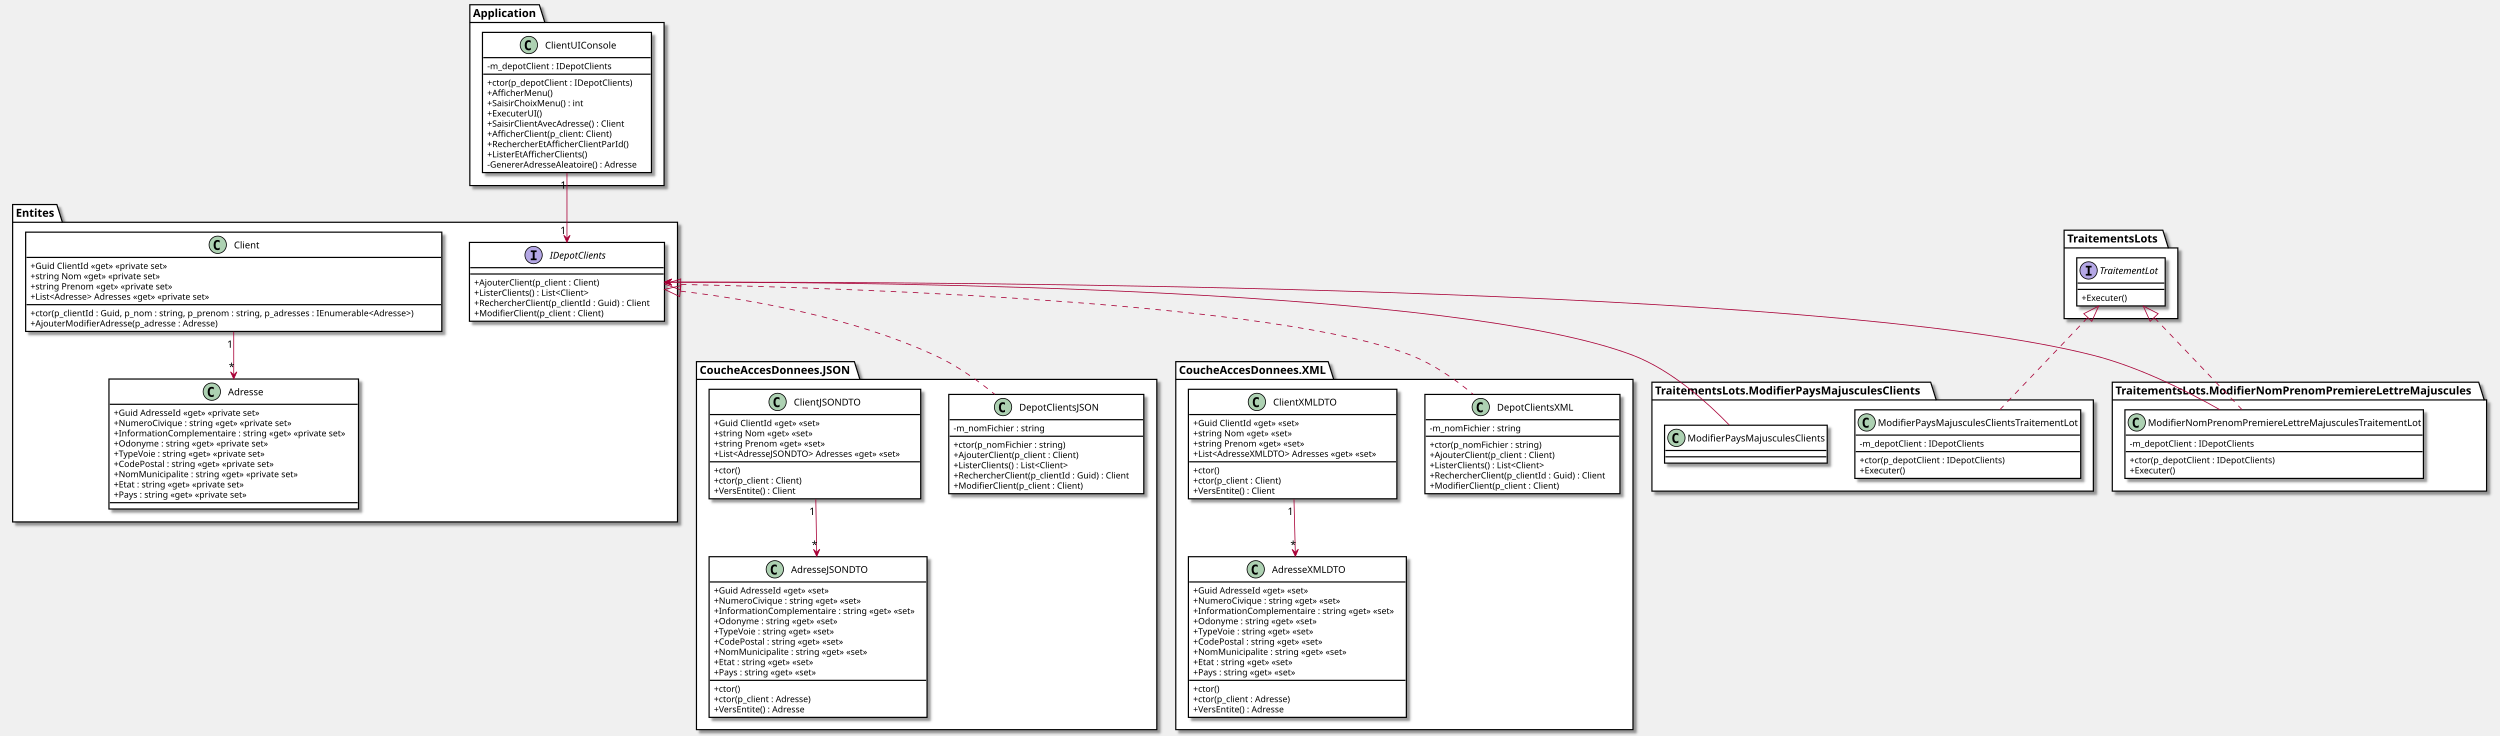
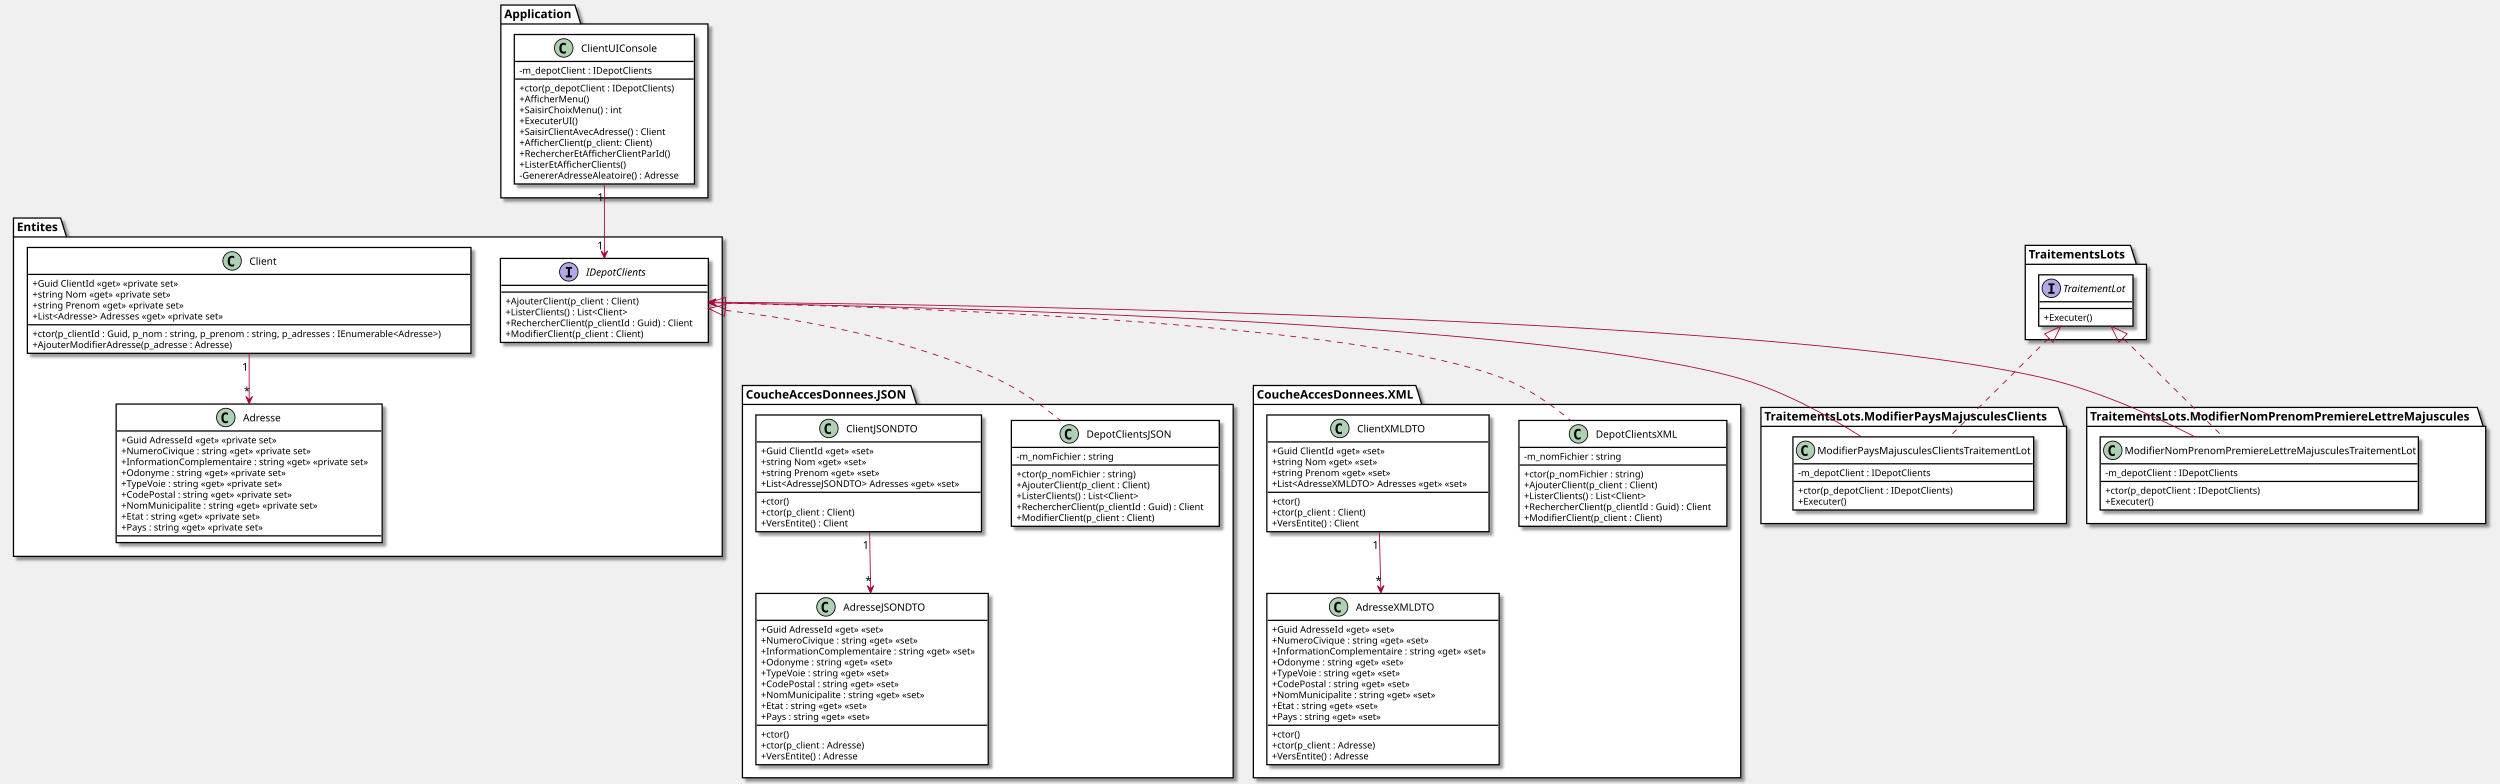
- <svg xmlns="http://www.w3.org/2000/svg" contentScriptType="application/ecmascript" contentStyleType="text/css" height="931px" preserveAspectRatio="none" style="width:3166px;height:931px;background:#FFFFFF;" version="1.1" viewBox="0 0 3166 931" width="3166px" zoomAndPan="magnify">
+ <svg xmlns="http://www.w3.org/2000/svg" contentScriptType="application/ecmascript" contentStyleType="text/css" height="931px" preserveAspectRatio="none" style="width:2970px;height:931px;background:#FFFFFF;" version="1.1" viewBox="0 0 2970 931" width="2970px" zoomAndPan="magnify">
  <defs>
-     <filter height="300%" id="fjq5dseuobwh3" width="300%" x="-1" y="-1">
+     <filter height="300%" id="fxolh73bfsger" width="300%" x="-1" y="-1">
      <feGaussianBlur result="blurOut" stdDeviation="2.0" />
      <feColorMatrix in="blurOut" result="blurOut2" type="matrix" values="0 0 0 0 0 0 0 0 0 0 0 0 0 0 0 0 0 0 .4 0" />
      <feOffset dx="4.0" dy="4.0" in="blurOut2" result="blurOut3" />
      <feBlend in="SourceGraphic" in2="blurOut3" mode="normal" />
    </filter>
  </defs>
  <g>
-     <polygon fill="#FFFFFF" filter="url(#fjq5dseuobwh3)" points="16,259,72,259,79,281.488,858,281.488,858,661,16,661,16,259" style="stroke:#000000;stroke-width:1.5;" />
+     <polygon fill="#FFFFFF" filter="url(#fxolh73bfsger)" points="16,259,72,259,79,281.488,858,281.488,858,661,16,661,16,259" style="stroke:#000000;stroke-width:1.5;" />
    <line style="stroke:#000000;stroke-width:1.5;" x1="16" x2="79" y1="281.488" y2="281.488" />
    <text fill="#000000" font-family="sans-serif" font-size="14" font-weight="bold" lengthAdjust="spacing" textLength="50" x="20" y="274.535">Entites</text>
-     <polygon fill="#FFFFFF" filter="url(#fjq5dseuobwh3)" points="882,458,1082,458,1089,480.488,1465,480.488,1465,924,882,924,882,458" style="stroke:#000000;stroke-width:1.5;" />
+     <polygon fill="#FFFFFF" filter="url(#fxolh73bfsger)" points="882,458,1082,458,1089,480.488,1465,480.488,1465,924,882,924,882,458" style="stroke:#000000;stroke-width:1.5;" />
    <line style="stroke:#000000;stroke-width:1.5;" x1="882" x2="1089" y1="480.488" y2="480.488" />
    <text fill="#000000" font-family="sans-serif" font-size="14" font-weight="bold" lengthAdjust="spacing" textLength="194" x="886" y="473.535">CoucheAccesDonnees.JSON</text>
-     <polygon fill="#FFFFFF" filter="url(#fjq5dseuobwh3)" points="1489,458,1682,458,1689,480.488,2068,480.488,2068,924,1489,924,1489,458" style="stroke:#000000;stroke-width:1.5;" />
+     <polygon fill="#FFFFFF" filter="url(#fxolh73bfsger)" points="1489,458,1682,458,1689,480.488,2068,480.488,2068,924,1489,924,1489,458" style="stroke:#000000;stroke-width:1.5;" />
    <line style="stroke:#000000;stroke-width:1.5;" x1="1489" x2="1689" y1="480.488" y2="480.488" />
    <text fill="#000000" font-family="sans-serif" font-size="14" font-weight="bold" lengthAdjust="spacing" textLength="187" x="1493" y="473.535">CoucheAccesDonnees.XML</text>
-     <polygon fill="#FFFFFF" filter="url(#fjq5dseuobwh3)" points="595,6,683,6,690,28.488,841,28.488,841,235,595,235,595,6" style="stroke:#000000;stroke-width:1.5;" />
+     <polygon fill="#FFFFFF" filter="url(#fxolh73bfsger)" points="595,6,683,6,690,28.488,841,28.488,841,235,595,235,595,6" style="stroke:#000000;stroke-width:1.5;" />
    <line style="stroke:#000000;stroke-width:1.5;" x1="595" x2="690" y1="28.488" y2="28.488" />
    <text fill="#000000" font-family="sans-serif" font-size="14" font-weight="bold" lengthAdjust="spacing" textLength="82" x="599" y="21.535">Application</text>
-     <polygon fill="#FFFFFF" filter="url(#fjq5dseuobwh3)" points="2614,291.5,2739,291.5,2746,313.988,2758,313.988,2758,403.5,2614,403.5,2614,291.5" style="stroke:#000000;stroke-width:1.5;" />
-     <line style="stroke:#000000;stroke-width:1.5;" x1="2614" x2="2746" y1="313.988" y2="313.988" />
-     <text fill="#000000" font-family="sans-serif" font-size="14" font-weight="bold" lengthAdjust="spacing" textLength="119" x="2618" y="307.035">TraitementsLots</text>
-     <polygon fill="#FFFFFF" filter="url(#fjq5dseuobwh3)" points="2675,484,3139,484,3146,506.488,3149,506.488,3149,622,2675,622,2675,484" style="stroke:#000000;stroke-width:1.5;" />
-     <line style="stroke:#000000;stroke-width:1.5;" x1="2675" x2="3146" y1="506.488" y2="506.488" />
-     <text fill="#000000" font-family="sans-serif" font-size="14" font-weight="bold" lengthAdjust="spacing" textLength="458" x="2679" y="499.535">TraitementsLots.ModifierNomPrenomPremiereLettreMajuscules</text>
-     <polygon fill="#FFFFFF" filter="url(#fjq5dseuobwh3)" points="2092,484,2445,484,2452,506.488,2651,506.488,2651,622,2092,622,2092,484" style="stroke:#000000;stroke-width:1.5;" />
+     <polygon fill="#FFFFFF" filter="url(#fxolh73bfsger)" points="2406,291.5,2531,291.5,2538,313.988,2550,313.988,2550,403.5,2406,403.5,2406,291.5" style="stroke:#000000;stroke-width:1.5;" />
+     <line style="stroke:#000000;stroke-width:1.5;" x1="2406" x2="2538" y1="313.988" y2="313.988" />
+     <text fill="#000000" font-family="sans-serif" font-size="14" font-weight="bold" lengthAdjust="spacing" textLength="119" x="2410" y="307.035">TraitementsLots</text>
+     <polygon fill="#FFFFFF" filter="url(#fxolh73bfsger)" points="2479,484,2943,484,2950,506.488,2953,506.488,2953,622,2479,622,2479,484" style="stroke:#000000;stroke-width:1.5;" />
+     <line style="stroke:#000000;stroke-width:1.5;" x1="2479" x2="2950" y1="506.488" y2="506.488" />
+     <text fill="#000000" font-family="sans-serif" font-size="14" font-weight="bold" lengthAdjust="spacing" textLength="458" x="2483" y="499.535">TraitementsLots.ModifierNomPrenomPremiereLettreMajuscules</text>
+     <polygon fill="#FFFFFF" filter="url(#fxolh73bfsger)" points="2092,484,2445,484,2452,506.488,2455,506.488,2455,622,2092,622,2092,484" style="stroke:#000000;stroke-width:1.5;" />
    <line style="stroke:#000000;stroke-width:1.5;" x1="2092" x2="2452" y1="506.488" y2="506.488" />
    <text fill="#000000" font-family="sans-serif" font-size="14" font-weight="bold" lengthAdjust="spacing" textLength="347" x="2096" y="499.535">TraitementsLots.ModifierPaysMajusculesClients</text>
-     <rect codeLine="12" fill="#FFFFFF" filter="url(#fjq5dseuobwh3)" height="125.731" id="Client" style="stroke:#000000;stroke-width:1.5;" width="527" x="32.5" y="294" />
+     <rect codeLine="12" fill="#FFFFFF" filter="url(#fxolh73bfsger)" height="125.731" id="Client" style="stroke:#000000;stroke-width:1.5;" width="527" x="32.5" y="294" />
    <ellipse cx="275.75" cy="310" fill="#ADD1B2" rx="11" ry="11" style="stroke:#000000;stroke-width:1.0;" />
    <path d="M278.223,316.143 Q277.642,316.442 277.003,316.591 Q276.364,316.741 275.658,316.741 Q273.151,316.741 271.832,315.089 Q270.512,313.437 270.512,310.316 Q270.512,307.187 271.832,305.535 Q273.151,303.883 275.658,303.883 Q276.364,303.883 277.011,304.032 Q277.659,304.182 278.223,304.481 L278.223,307.203 Q277.592,306.622 276.999,306.352 Q276.405,306.082 275.774,306.082 Q274.43,306.082 273.745,307.149 Q273.06,308.216 273.06,310.316 Q273.06,312.408 273.745,313.474 Q274.43,314.541 275.774,314.541 Q276.405,314.541 276.999,314.271 Q277.592,314.002 278.223,313.42 Z " fill="#000000" />
    <text fill="#000000" font-family="sans-serif" font-size="12" lengthAdjust="spacing" textLength="32" x="296.25" y="314.535">Client</text>
    <line style="stroke:#000000;stroke-width:1.5;" x1="33.5" x2="558.5" y1="326" y2="326" />
    <text fill="#000000" font-family="sans-serif" font-size="11" lengthAdjust="spacing" textLength="181" x="38.5" y="340.635">+Guid ClientId «get» «private set»</text>
    <text fill="#000000" font-family="sans-serif" font-size="11" lengthAdjust="spacing" textLength="172" x="38.5" y="353.59">+string Nom «get» «private set»</text>
    <text fill="#000000" font-family="sans-serif" font-size="11" lengthAdjust="spacing" textLength="188" x="38.5" y="366.545">+string Prenom «get» «private set»</text>
    <text fill="#000000" font-family="sans-serif" font-size="11" lengthAdjust="spacing" textLength="246" x="38.5" y="379.5">+List&lt;Adresse&gt; Adresses «get» «private set»</text>
    <line style="stroke:#000000;stroke-width:1.5;" x1="33.5" x2="558.5" y1="385.82" y2="385.82" />
    <text fill="#000000" font-family="sans-serif" font-size="11" lengthAdjust="spacing" textLength="515" x="38.5" y="400.455">+ctor(p_clientId : Guid, p_nom : string, p_prenom : string, p_adresses : IEnumerable&lt;Adresse&gt;)</text>
    <text fill="#000000" font-family="sans-serif" font-size="11" lengthAdjust="spacing" textLength="253" x="38.5" y="413.41">+AjouterModifierAdresse(p_adresse : Adresse)</text>
-     <rect codeLine="21" fill="#FFFFFF" filter="url(#fjq5dseuobwh3)" height="164.596" id="Adresse" style="stroke:#000000;stroke-width:1.5;" width="316" x="138" y="480" />
+     <rect codeLine="21" fill="#FFFFFF" filter="url(#fxolh73bfsger)" height="164.596" id="Adresse" style="stroke:#000000;stroke-width:1.5;" width="316" x="138" y="480" />
    <ellipse cx="268.25" cy="496" fill="#ADD1B2" rx="11" ry="11" style="stroke:#000000;stroke-width:1.0;" />
    <path d="M270.723,502.143 Q270.142,502.442 269.503,502.591 Q268.864,502.741 268.158,502.741 Q265.651,502.741 264.332,501.089 Q263.012,499.437 263.012,496.316 Q263.012,493.187 264.332,491.535 Q265.651,489.883 268.158,489.883 Q268.864,489.883 269.511,490.032 Q270.159,490.182 270.723,490.481 L270.723,493.203 Q270.092,492.622 269.499,492.352 Q268.905,492.082 268.274,492.082 Q266.93,492.082 266.245,493.149 Q265.56,494.216 265.56,496.316 Q265.56,498.408 266.245,499.474 Q266.93,500.541 268.274,500.541 Q268.905,500.541 269.499,500.271 Q270.092,500.002 270.723,499.42 Z " fill="#000000" />
    <text fill="#000000" font-family="sans-serif" font-size="12" lengthAdjust="spacing" textLength="47" x="288.75" y="500.535">Adresse</text>
    <line style="stroke:#000000;stroke-width:1.5;" x1="139" x2="453" y1="512" y2="512" />
    <text fill="#000000" font-family="sans-serif" font-size="11" lengthAdjust="spacing" textLength="194" x="144" y="526.635">+Guid AdresseId «get» «private set»</text>
    <text fill="#000000" font-family="sans-serif" font-size="11" lengthAdjust="spacing" textLength="236" x="144" y="539.59">+NumeroCivique : string «get» «private set»</text>
    <text fill="#000000" font-family="sans-serif" font-size="11" lengthAdjust="spacing" textLength="304" x="144" y="552.545">+InformationComplementaire : string «get» «private set»</text>
    <text fill="#000000" font-family="sans-serif" font-size="11" lengthAdjust="spacing" textLength="205" x="144" y="565.5">+Odonyme : string «get» «private set»</text>
    <text fill="#000000" font-family="sans-serif" font-size="11" lengthAdjust="spacing" textLength="202" x="144" y="578.455">+TypeVoie : string «get» «private set»</text>
    <text fill="#000000" font-family="sans-serif" font-size="11" lengthAdjust="spacing" textLength="213" x="144" y="591.41">+CodePostal : string «get» «private set»</text>
    <text fill="#000000" font-family="sans-serif" font-size="11" lengthAdjust="spacing" textLength="242" x="144" y="604.365">+NomMunicipalite : string «get» «private set»</text>
    <text fill="#000000" font-family="sans-serif" font-size="11" lengthAdjust="spacing" textLength="173" x="144" y="617.32">+Etat : string «get» «private set»</text>
    <text fill="#000000" font-family="sans-serif" font-size="11" lengthAdjust="spacing" textLength="180" x="144" y="630.275">+Pays : string  «get» «private set»</text>
    <line style="stroke:#000000;stroke-width:1.5;" x1="139" x2="453" y1="636.596" y2="636.596" />
-     <rect codeLine="33" fill="#FFFFFF" filter="url(#fjq5dseuobwh3)" height="99.82" id="IDepotClients" style="stroke:#000000;stroke-width:1.5;" width="247" x="594.5" y="307" />
+     <rect codeLine="33" fill="#FFFFFF" filter="url(#fxolh73bfsger)" height="99.82" id="IDepotClients" style="stroke:#000000;stroke-width:1.5;" width="247" x="594.5" y="307" />
    <ellipse cx="675.75" cy="323" fill="#B4A7E5" rx="11" ry="11" style="stroke:#000000;stroke-width:1.0;" />
    <path d="M672.178,319.265 L672.178,317.107 L679.557,317.107 L679.557,319.265 L677.092,319.265 L677.092,327.342 L679.557,327.342 L679.557,329.5 L672.178,329.5 L672.178,327.342 L674.643,327.342 L674.643,319.265 Z " fill="#000000" />
    <text fill="#000000" font-family="sans-serif" font-size="12" font-style="italic" lengthAdjust="spacing" textLength="76" x="696.25" y="327.535">IDepotClients</text>
    <line style="stroke:#000000;stroke-width:1.5;" x1="595.5" x2="840.5" y1="339" y2="339" />
    <line style="stroke:#000000;stroke-width:1.5;" x1="595.5" x2="840.5" y1="347" y2="347" />
    <text fill="#000000" font-family="sans-serif" font-size="11" lengthAdjust="spacing" textLength="170" x="600.5" y="361.635">+AjouterClient(p_client : Client)</text>
    <text fill="#000000" font-family="sans-serif" font-size="11" lengthAdjust="spacing" textLength="161" x="600.5" y="374.59">+ListerClients() : List&lt;Client&gt;</text>
    <text fill="#000000" font-family="sans-serif" font-size="11" lengthAdjust="spacing" textLength="235" x="600.5" y="387.545">+RechercherClient(p_clientId : Guid) : Client</text>
    <text fill="#000000" font-family="sans-serif" font-size="11" lengthAdjust="spacing" textLength="174" x="600.5" y="400.5">+ModifierClient(p_client : Client)</text>
-     <rect codeLine="70" fill="#FFFFFF" filter="url(#fjq5dseuobwh3)" height="125.731" id="DepotClientsJSON" style="stroke:#000000;stroke-width:1.5;" width="247" x="1201.5" y="499.5" />
+     <rect codeLine="70" fill="#FFFFFF" filter="url(#fxolh73bfsger)" height="125.731" id="DepotClientsJSON" style="stroke:#000000;stroke-width:1.5;" width="247" x="1201.5" y="499.5" />
    <ellipse cx="1270.25" cy="515.5" fill="#ADD1B2" rx="11" ry="11" style="stroke:#000000;stroke-width:1.0;" />
    <path d="M1272.723,521.643 Q1272.142,521.942 1271.503,522.091 Q1270.864,522.241 1270.158,522.241 Q1267.651,522.241 1266.332,520.589 Q1265.012,518.937 1265.012,515.816 Q1265.012,512.687 1266.332,511.035 Q1267.651,509.383 1270.158,509.383 Q1270.864,509.383 1271.511,509.532 Q1272.159,509.682 1272.723,509.981 L1272.723,512.703 Q1272.092,512.122 1271.499,511.852 Q1270.905,511.582 1270.274,511.582 Q1268.93,511.582 1268.245,512.649 Q1267.56,513.716 1267.56,515.816 Q1267.56,517.908 1268.245,518.974 Q1268.93,520.041 1270.274,520.041 Q1270.905,520.041 1271.499,519.771 Q1272.092,519.501 1272.723,518.92 Z " fill="#000000" />
    <text fill="#000000" font-family="sans-serif" font-size="12" lengthAdjust="spacing" textLength="101" x="1290.75" y="520.035">DepotClientsJSON</text>
    <line style="stroke:#000000;stroke-width:1.5;" x1="1202.5" x2="1447.5" y1="531.5" y2="531.5" />
    <text fill="#000000" font-family="sans-serif" font-size="11" lengthAdjust="spacing" textLength="123" x="1207.5" y="546.135">-m_nomFichier : string</text>
    <line style="stroke:#000000;stroke-width:1.5;" x1="1202.5" x2="1447.5" y1="552.455" y2="552.455" />
    <text fill="#000000" font-family="sans-serif" font-size="11" lengthAdjust="spacing" textLength="153" x="1207.5" y="567.09">+ctor(p_nomFichier : string)</text>
    <text fill="#000000" font-family="sans-serif" font-size="11" lengthAdjust="spacing" textLength="170" x="1207.5" y="580.045">+AjouterClient(p_client : Client)</text>
    <text fill="#000000" font-family="sans-serif" font-size="11" lengthAdjust="spacing" textLength="161" x="1207.5" y="593">+ListerClients() : List&lt;Client&gt;</text>
    <text fill="#000000" font-family="sans-serif" font-size="11" lengthAdjust="spacing" textLength="235" x="1207.5" y="605.955">+RechercherClient(p_clientId : Guid) : Client</text>
    <text fill="#000000" font-family="sans-serif" font-size="11" lengthAdjust="spacing" textLength="174" x="1207.5" y="618.91">+ModifierClient(p_client : Client)</text>
-     <rect codeLine="45" fill="#FFFFFF" filter="url(#fjq5dseuobwh3)" height="138.685" id="ClientJSONDTO" style="stroke:#000000;stroke-width:1.5;" width="268" x="898" y="493" />
+     <rect codeLine="45" fill="#FFFFFF" filter="url(#fxolh73bfsger)" height="138.685" id="ClientJSONDTO" style="stroke:#000000;stroke-width:1.5;" width="268" x="898" y="493" />
    <ellipse cx="984.75" cy="509" fill="#ADD1B2" rx="11" ry="11" style="stroke:#000000;stroke-width:1.0;" />
    <path d="M987.223,515.143 Q986.642,515.442 986.003,515.591 Q985.364,515.741 984.658,515.741 Q982.151,515.741 980.832,514.089 Q979.512,512.437 979.512,509.316 Q979.512,506.187 980.832,504.535 Q982.151,502.883 984.658,502.883 Q985.364,502.883 986.011,503.032 Q986.659,503.182 987.223,503.481 L987.223,506.203 Q986.592,505.622 985.999,505.352 Q985.405,505.082 984.774,505.082 Q983.43,505.082 982.745,506.149 Q982.06,507.216 982.06,509.316 Q982.06,511.408 982.745,512.474 Q983.43,513.541 984.774,513.541 Q985.405,513.541 985.999,513.271 Q986.592,513.001 987.223,512.42 Z " fill="#000000" />
    <text fill="#000000" font-family="sans-serif" font-size="12" lengthAdjust="spacing" textLength="86" x="1005.25" y="513.535">ClientJSONDTO</text>
    <line style="stroke:#000000;stroke-width:1.5;" x1="899" x2="1165" y1="525" y2="525" />
    <text fill="#000000" font-family="sans-serif" font-size="11" lengthAdjust="spacing" textLength="141" x="904" y="539.635">+Guid ClientId «get» «set»</text>
    <text fill="#000000" font-family="sans-serif" font-size="11" lengthAdjust="spacing" textLength="132" x="904" y="552.59">+string Nom «get» «set»</text>
    <text fill="#000000" font-family="sans-serif" font-size="11" lengthAdjust="spacing" textLength="148" x="904" y="565.545">+string Prenom «get» «set»</text>
    <text fill="#000000" font-family="sans-serif" font-size="11" lengthAdjust="spacing" textLength="256" x="904" y="578.5">+List&lt;AdresseJSONDTO&gt; Adresses «get» «set»</text>
    <line style="stroke:#000000;stroke-width:1.5;" x1="899" x2="1165" y1="584.82" y2="584.82" />
    <text fill="#000000" font-family="sans-serif" font-size="11" lengthAdjust="spacing" textLength="39" x="904" y="599.455">+ctor()</text>
    <text fill="#000000" font-family="sans-serif" font-size="11" lengthAdjust="spacing" textLength="121" x="904" y="612.41">+ctor(p_client : Client)</text>
    <text fill="#000000" font-family="sans-serif" font-size="11" lengthAdjust="spacing" textLength="111" x="904" y="625.365">+VersEntite() : Client</text>
-     <rect codeLine="55" fill="#FFFFFF" filter="url(#fjq5dseuobwh3)" height="203.461" id="AdresseJSONDTO" style="stroke:#000000;stroke-width:1.5;" width="276" x="898" y="705" />
+     <rect codeLine="55" fill="#FFFFFF" filter="url(#fxolh73bfsger)" height="203.461" id="AdresseJSONDTO" style="stroke:#000000;stroke-width:1.5;" width="276" x="898" y="705" />
    <ellipse cx="981.25" cy="721" fill="#ADD1B2" rx="11" ry="11" style="stroke:#000000;stroke-width:1.0;" />
    <path d="M983.723,727.143 Q983.142,727.442 982.503,727.591 Q981.864,727.741 981.158,727.741 Q978.651,727.741 977.332,726.089 Q976.012,724.437 976.012,721.316 Q976.012,718.187 977.332,716.535 Q978.651,714.883 981.158,714.883 Q981.864,714.883 982.511,715.032 Q983.159,715.182 983.723,715.481 L983.723,718.203 Q983.092,717.622 982.499,717.352 Q981.905,717.082 981.274,717.082 Q979.93,717.082 979.245,718.149 Q978.56,719.216 978.56,721.316 Q978.56,723.408 979.245,724.474 Q979.93,725.541 981.274,725.541 Q981.905,725.541 982.499,725.271 Q983.092,725.001 983.723,724.42 Z " fill="#000000" />
    <text fill="#000000" font-family="sans-serif" font-size="12" lengthAdjust="spacing" textLength="101" x="1001.75" y="725.535">AdresseJSONDTO</text>
    <line style="stroke:#000000;stroke-width:1.5;" x1="899" x2="1173" y1="737" y2="737" />
    <text fill="#000000" font-family="sans-serif" font-size="11" lengthAdjust="spacing" textLength="154" x="904" y="751.635">+Guid AdresseId «get» «set»</text>
    <text fill="#000000" font-family="sans-serif" font-size="11" lengthAdjust="spacing" textLength="196" x="904" y="764.59">+NumeroCivique : string «get» «set»</text>
    <text fill="#000000" font-family="sans-serif" font-size="11" lengthAdjust="spacing" textLength="264" x="904" y="777.545">+InformationComplementaire : string «get» «set»</text>
    <text fill="#000000" font-family="sans-serif" font-size="11" lengthAdjust="spacing" textLength="165" x="904" y="790.5">+Odonyme : string «get» «set»</text>
    <text fill="#000000" font-family="sans-serif" font-size="11" lengthAdjust="spacing" textLength="162" x="904" y="803.455">+TypeVoie : string «get» «set»</text>
    <text fill="#000000" font-family="sans-serif" font-size="11" lengthAdjust="spacing" textLength="173" x="904" y="816.41">+CodePostal : string «get» «set»</text>
    <text fill="#000000" font-family="sans-serif" font-size="11" lengthAdjust="spacing" textLength="202" x="904" y="829.365">+NomMunicipalite : string «get» «set»</text>
    <text fill="#000000" font-family="sans-serif" font-size="11" lengthAdjust="spacing" textLength="133" x="904" y="842.32">+Etat : string «get» «set»</text>
    <text fill="#000000" font-family="sans-serif" font-size="11" lengthAdjust="spacing" textLength="140" x="904" y="855.275">+Pays : string  «get» «set»</text>
    <line style="stroke:#000000;stroke-width:1.5;" x1="899" x2="1173" y1="861.596" y2="861.596" />
    <text fill="#000000" font-family="sans-serif" font-size="11" lengthAdjust="spacing" textLength="39" x="904" y="876.231">+ctor()</text>
    <text fill="#000000" font-family="sans-serif" font-size="11" lengthAdjust="spacing" textLength="134" x="904" y="889.186">+ctor(p_client : Adresse)</text>
    <text fill="#000000" font-family="sans-serif" font-size="11" lengthAdjust="spacing" textLength="124" x="904" y="902.141">+VersEntite() : Adresse</text>
-     <rect codeLine="94" fill="#FFFFFF" filter="url(#fjq5dseuobwh3)" height="125.731" id="DepotClientsXML" style="stroke:#000000;stroke-width:1.5;" width="247" x="1804.5" y="499.5" />
+     <rect codeLine="94" fill="#FFFFFF" filter="url(#fxolh73bfsger)" height="125.731" id="DepotClientsXML" style="stroke:#000000;stroke-width:1.5;" width="247" x="1804.5" y="499.5" />
    <ellipse cx="1875.25" cy="515.5" fill="#ADD1B2" rx="11" ry="11" style="stroke:#000000;stroke-width:1.0;" />
    <path d="M1877.723,521.643 Q1877.142,521.942 1876.503,522.091 Q1875.864,522.241 1875.158,522.241 Q1872.651,522.241 1871.332,520.589 Q1870.012,518.937 1870.012,515.816 Q1870.012,512.687 1871.332,511.035 Q1872.651,509.383 1875.158,509.383 Q1875.864,509.383 1876.511,509.532 Q1877.159,509.682 1877.723,509.981 L1877.723,512.703 Q1877.092,512.122 1876.499,511.852 Q1875.905,511.582 1875.274,511.582 Q1873.93,511.582 1873.245,512.649 Q1872.56,513.716 1872.56,515.816 Q1872.56,517.908 1873.245,518.974 Q1873.93,520.041 1875.274,520.041 Q1875.905,520.041 1876.499,519.771 Q1877.092,519.501 1877.723,518.92 Z " fill="#000000" />
    <text fill="#000000" font-family="sans-serif" font-size="12" lengthAdjust="spacing" textLength="97" x="1895.75" y="520.035">DepotClientsXML</text>
    <line style="stroke:#000000;stroke-width:1.5;" x1="1805.5" x2="2050.5" y1="531.5" y2="531.5" />
    <text fill="#000000" font-family="sans-serif" font-size="11" lengthAdjust="spacing" textLength="123" x="1810.5" y="546.135">-m_nomFichier : string</text>
    <line style="stroke:#000000;stroke-width:1.5;" x1="1805.5" x2="2050.5" y1="552.455" y2="552.455" />
    <text fill="#000000" font-family="sans-serif" font-size="11" lengthAdjust="spacing" textLength="153" x="1810.5" y="567.09">+ctor(p_nomFichier : string)</text>
    <text fill="#000000" font-family="sans-serif" font-size="11" lengthAdjust="spacing" textLength="170" x="1810.5" y="580.045">+AjouterClient(p_client : Client)</text>
    <text fill="#000000" font-family="sans-serif" font-size="11" lengthAdjust="spacing" textLength="161" x="1810.5" y="593">+ListerClients() : List&lt;Client&gt;</text>
    <text fill="#000000" font-family="sans-serif" font-size="11" lengthAdjust="spacing" textLength="235" x="1810.5" y="605.955">+RechercherClient(p_clientId : Guid) : Client</text>
    <text fill="#000000" font-family="sans-serif" font-size="11" lengthAdjust="spacing" textLength="174" x="1810.5" y="618.91">+ModifierClient(p_client : Client)</text>
-     <rect codeLine="84" fill="#FFFFFF" filter="url(#fjq5dseuobwh3)" height="138.685" id="ClientXMLDTO" style="stroke:#000000;stroke-width:1.5;" width="264" x="1505" y="493" />
+     <rect codeLine="84" fill="#FFFFFF" filter="url(#fxolh73bfsger)" height="138.685" id="ClientXMLDTO" style="stroke:#000000;stroke-width:1.5;" width="264" x="1505" y="493" />
    <ellipse cx="1591.75" cy="509" fill="#ADD1B2" rx="11" ry="11" style="stroke:#000000;stroke-width:1.0;" />
    <path d="M1594.223,515.143 Q1593.642,515.442 1593.003,515.591 Q1592.364,515.741 1591.658,515.741 Q1589.151,515.741 1587.832,514.089 Q1586.512,512.437 1586.512,509.316 Q1586.512,506.187 1587.832,504.535 Q1589.151,502.883 1591.658,502.883 Q1592.364,502.883 1593.011,503.032 Q1593.659,503.182 1594.223,503.481 L1594.223,506.203 Q1593.592,505.622 1592.999,505.352 Q1592.405,505.082 1591.774,505.082 Q1590.43,505.082 1589.745,506.149 Q1589.06,507.216 1589.06,509.316 Q1589.06,511.408 1589.745,512.474 Q1590.43,513.541 1591.774,513.541 Q1592.405,513.541 1592.999,513.271 Q1593.592,513.001 1594.223,512.42 Z " fill="#000000" />
    <text fill="#000000" font-family="sans-serif" font-size="12" lengthAdjust="spacing" textLength="82" x="1612.25" y="513.535">ClientXMLDTO</text>
    <line style="stroke:#000000;stroke-width:1.5;" x1="1506" x2="1768" y1="525" y2="525" />
    <text fill="#000000" font-family="sans-serif" font-size="11" lengthAdjust="spacing" textLength="141" x="1511" y="539.635">+Guid ClientId «get» «set»</text>
    <text fill="#000000" font-family="sans-serif" font-size="11" lengthAdjust="spacing" textLength="132" x="1511" y="552.59">+string Nom «get» «set»</text>
    <text fill="#000000" font-family="sans-serif" font-size="11" lengthAdjust="spacing" textLength="148" x="1511" y="565.545">+string Prenom «get» «set»</text>
    <text fill="#000000" font-family="sans-serif" font-size="11" lengthAdjust="spacing" textLength="252" x="1511" y="578.5">+List&lt;AdresseXMLDTO&gt; Adresses «get» «set»</text>
    <line style="stroke:#000000;stroke-width:1.5;" x1="1506" x2="1768" y1="584.82" y2="584.82" />
    <text fill="#000000" font-family="sans-serif" font-size="11" lengthAdjust="spacing" textLength="39" x="1511" y="599.455">+ctor()</text>
    <text fill="#000000" font-family="sans-serif" font-size="11" lengthAdjust="spacing" textLength="121" x="1511" y="612.41">+ctor(p_client : Client)</text>
    <text fill="#000000" font-family="sans-serif" font-size="11" lengthAdjust="spacing" textLength="111" x="1511" y="625.365">+VersEntite() : Client</text>
-     <rect codeLine="103" fill="#FFFFFF" filter="url(#fjq5dseuobwh3)" height="203.461" id="AdresseXMLDTO" style="stroke:#000000;stroke-width:1.5;" width="276" x="1505" y="705" />
+     <rect codeLine="103" fill="#FFFFFF" filter="url(#fxolh73bfsger)" height="203.461" id="AdresseXMLDTO" style="stroke:#000000;stroke-width:1.5;" width="276" x="1505" y="705" />
    <ellipse cx="1590.25" cy="721" fill="#ADD1B2" rx="11" ry="11" style="stroke:#000000;stroke-width:1.0;" />
    <path d="M1592.723,727.143 Q1592.142,727.442 1591.503,727.591 Q1590.864,727.741 1590.158,727.741 Q1587.651,727.741 1586.332,726.089 Q1585.012,724.437 1585.012,721.316 Q1585.012,718.187 1586.332,716.535 Q1587.651,714.883 1590.158,714.883 Q1590.864,714.883 1591.511,715.032 Q1592.159,715.182 1592.723,715.481 L1592.723,718.203 Q1592.092,717.622 1591.499,717.352 Q1590.905,717.082 1590.274,717.082 Q1588.93,717.082 1588.245,718.149 Q1587.56,719.216 1587.56,721.316 Q1587.56,723.408 1588.245,724.474 Q1588.93,725.541 1590.274,725.541 Q1590.905,725.541 1591.499,725.271 Q1592.092,725.001 1592.723,724.42 Z " fill="#000000" />
    <text fill="#000000" font-family="sans-serif" font-size="12" lengthAdjust="spacing" textLength="97" x="1610.75" y="725.535">AdresseXMLDTO</text>
    <line style="stroke:#000000;stroke-width:1.5;" x1="1506" x2="1780" y1="737" y2="737" />
    <text fill="#000000" font-family="sans-serif" font-size="11" lengthAdjust="spacing" textLength="154" x="1511" y="751.635">+Guid AdresseId «get» «set»</text>
    <text fill="#000000" font-family="sans-serif" font-size="11" lengthAdjust="spacing" textLength="196" x="1511" y="764.59">+NumeroCivique : string «get» «set»</text>
    <text fill="#000000" font-family="sans-serif" font-size="11" lengthAdjust="spacing" textLength="264" x="1511" y="777.545">+InformationComplementaire : string «get» «set»</text>
    <text fill="#000000" font-family="sans-serif" font-size="11" lengthAdjust="spacing" textLength="165" x="1511" y="790.5">+Odonyme : string «get» «set»</text>
    <text fill="#000000" font-family="sans-serif" font-size="11" lengthAdjust="spacing" textLength="162" x="1511" y="803.455">+TypeVoie : string «get» «set»</text>
    <text fill="#000000" font-family="sans-serif" font-size="11" lengthAdjust="spacing" textLength="173" x="1511" y="816.41">+CodePostal : string «get» «set»</text>
    <text fill="#000000" font-family="sans-serif" font-size="11" lengthAdjust="spacing" textLength="202" x="1511" y="829.365">+NomMunicipalite : string «get» «set»</text>
    <text fill="#000000" font-family="sans-serif" font-size="11" lengthAdjust="spacing" textLength="133" x="1511" y="842.32">+Etat : string «get» «set»</text>
    <text fill="#000000" font-family="sans-serif" font-size="11" lengthAdjust="spacing" textLength="140" x="1511" y="855.275">+Pays : string  «get» «set»</text>
    <line style="stroke:#000000;stroke-width:1.5;" x1="1506" x2="1780" y1="861.596" y2="861.596" />
    <text fill="#000000" font-family="sans-serif" font-size="11" lengthAdjust="spacing" textLength="39" x="1511" y="876.231">+ctor()</text>
    <text fill="#000000" font-family="sans-serif" font-size="11" lengthAdjust="spacing" textLength="134" x="1511" y="889.186">+ctor(p_client : Adresse)</text>
    <text fill="#000000" font-family="sans-serif" font-size="11" lengthAdjust="spacing" textLength="124" x="1511" y="902.141">+VersEntite() : Adresse</text>
-     <rect codeLine="122" fill="#FFFFFF" filter="url(#fjq5dseuobwh3)" height="177.551" id="ClientUIConsole" style="stroke:#000000;stroke-width:1.5;" width="214" x="611" y="41" />
+     <rect codeLine="122" fill="#FFFFFF" filter="url(#fxolh73bfsger)" height="177.551" id="ClientUIConsole" style="stroke:#000000;stroke-width:1.5;" width="214" x="611" y="41" />
    <ellipse cx="669.75" cy="57" fill="#ADD1B2" rx="11" ry="11" style="stroke:#000000;stroke-width:1.0;" />
    <path d="M672.223,63.143 Q671.642,63.442 671.003,63.591 Q670.364,63.741 669.658,63.741 Q667.151,63.741 665.832,62.089 Q664.512,60.437 664.512,57.316 Q664.512,54.187 665.832,52.535 Q667.151,50.883 669.658,50.883 Q670.364,50.883 671.011,51.032 Q671.659,51.182 672.223,51.48 L672.223,54.203 Q671.592,53.622 670.999,53.352 Q670.405,53.083 669.774,53.083 Q668.43,53.083 667.745,54.149 Q667.06,55.216 667.06,57.316 Q667.06,59.408 667.745,60.474 Q668.43,61.541 669.774,61.541 Q670.405,61.541 670.999,61.271 Q671.592,61.002 672.223,60.42 Z " fill="#000000" />
    <text fill="#000000" font-family="sans-serif" font-size="12" lengthAdjust="spacing" textLength="88" x="690.25" y="61.535">ClientUIConsole</text>
    <line style="stroke:#000000;stroke-width:1.5;" x1="612" x2="824" y1="73" y2="73" />
    <text fill="#000000" font-family="sans-serif" font-size="11" lengthAdjust="spacing" textLength="165" x="617" y="87.635">-m_depotClient : IDepotClients</text>
    <line style="stroke:#000000;stroke-width:1.5;" x1="612" x2="824" y1="93.955" y2="93.955" />
    <text fill="#000000" font-family="sans-serif" font-size="11" lengthAdjust="spacing" textLength="195" x="617" y="108.59">+ctor(p_depotClient : IDepotClients)</text>
    <text fill="#000000" font-family="sans-serif" font-size="11" lengthAdjust="spacing" textLength="89" x="617" y="121.545">+AfficherMenu()</text>
    <text fill="#000000" font-family="sans-serif" font-size="11" lengthAdjust="spacing" textLength="130" x="617" y="134.5">+SaisirChoixMenu() : int</text>
    <text fill="#000000" font-family="sans-serif" font-size="11" lengthAdjust="spacing" textLength="75" x="617" y="147.455">+ExecuterUI()</text>
    <text fill="#000000" font-family="sans-serif" font-size="11" lengthAdjust="spacing" textLength="187" x="617" y="160.41">+SaisirClientAvecAdresse() : Client</text>
    <text fill="#000000" font-family="sans-serif" font-size="11" lengthAdjust="spacing" textLength="170" x="617" y="173.365">+AfficherClient(p_client: Client)</text>
    <text fill="#000000" font-family="sans-serif" font-size="11" lengthAdjust="spacing" textLength="189" x="617" y="186.32">+RechercherEtAfficherClientParId()</text>
    <text fill="#000000" font-family="sans-serif" font-size="11" lengthAdjust="spacing" textLength="137" x="617" y="199.275">+ListerEtAfficherClients()</text>
    <text fill="#000000" font-family="sans-serif" font-size="11" lengthAdjust="spacing" textLength="202" x="617" y="212.231">-GenererAdresseAleatoire() : Adresse</text>
-     <rect codeLine="137" fill="#FFFFFF" filter="url(#fjq5dseuobwh3)" height="60.955" id="TraitementLot" style="stroke:#000000;stroke-width:1.5;" width="112" x="2630" y="326.5" />
-     <ellipse cx="2645" cy="342.5" fill="#B4A7E5" rx="11" ry="11" style="stroke:#000000;stroke-width:1.0;" />
-     <path d="M2641.428,338.765 L2641.428,336.607 L2648.807,336.607 L2648.807,338.765 L2646.342,338.765 L2646.342,346.842 L2648.807,346.842 L2648.807,349 L2641.428,349 L2641.428,346.842 L2643.893,346.842 L2643.893,338.765 Z " fill="#000000" />
-     <text fill="#000000" font-family="sans-serif" font-size="12" font-style="italic" lengthAdjust="spacing" textLength="80" x="2659" y="347.035">TraitementLot</text>
-     <line style="stroke:#000000;stroke-width:1.5;" x1="2631" x2="2741" y1="358.5" y2="358.5" />
-     <line style="stroke:#000000;stroke-width:1.5;" x1="2631" x2="2741" y1="366.5" y2="366.5" />
-     <text fill="#000000" font-family="sans-serif" font-size="11" lengthAdjust="spacing" textLength="64" x="2636" y="381.135">+Executer()</text>
-     <rect codeLine="146" fill="#FFFFFF" filter="url(#fjq5dseuobwh3)" height="86.865" id="ModifierNomPrenomPremiereLettreMajusculesTraitementLot" style="stroke:#000000;stroke-width:1.5;" width="378" x="2691" y="519" />
-     <ellipse cx="2706" cy="535" fill="#ADD1B2" rx="11" ry="11" style="stroke:#000000;stroke-width:1.0;" />
-     <path d="M2708.473,541.143 Q2707.892,541.442 2707.253,541.591 Q2706.614,541.741 2705.908,541.741 Q2703.401,541.741 2702.081,540.089 Q2700.762,538.437 2700.762,535.316 Q2700.762,532.187 2702.081,530.535 Q2703.401,528.883 2705.908,528.883 Q2706.614,528.883 2707.261,529.032 Q2707.909,529.182 2708.473,529.481 L2708.473,532.203 Q2707.842,531.622 2707.249,531.352 Q2706.655,531.082 2706.024,531.082 Q2704.68,531.082 2703.995,532.149 Q2703.31,533.216 2703.31,535.316 Q2703.31,537.408 2703.995,538.474 Q2704.68,539.541 2706.024,539.541 Q2706.655,539.541 2707.249,539.271 Q2707.842,539.001 2708.473,538.42 Z " fill="#000000" />
-     <text fill="#000000" font-family="sans-serif" font-size="12" lengthAdjust="spacing" textLength="346" x="2720" y="539.535">ModifierNomPrenomPremiereLettreMajusculesTraitementLot</text>
-     <line style="stroke:#000000;stroke-width:1.5;" x1="2692" x2="3068" y1="551" y2="551" />
-     <text fill="#000000" font-family="sans-serif" font-size="11" lengthAdjust="spacing" textLength="165" x="2697" y="565.635">-m_depotClient : IDepotClients</text>
-     <line style="stroke:#000000;stroke-width:1.5;" x1="2692" x2="3068" y1="571.955" y2="571.955" />
-     <text fill="#000000" font-family="sans-serif" font-size="11" lengthAdjust="spacing" textLength="195" x="2697" y="586.59">+ctor(p_depotClient : IDepotClients)</text>
-     <text fill="#000000" font-family="sans-serif" font-size="11" lengthAdjust="spacing" textLength="64" x="2697" y="599.545">+Executer()</text>
-     <rect codeLine="157" fill="#FFFFFF" filter="url(#fjq5dseuobwh3)" height="86.865" id="ModifierPaysMajusculesClientsTraitementLot" style="stroke:#000000;stroke-width:1.5;" width="286" x="2349" y="519" />
-     <ellipse cx="2364" cy="535" fill="#ADD1B2" rx="11" ry="11" style="stroke:#000000;stroke-width:1.0;" />
-     <path d="M2366.473,541.143 Q2365.892,541.442 2365.253,541.591 Q2364.614,541.741 2363.908,541.741 Q2361.401,541.741 2360.081,540.089 Q2358.762,538.437 2358.762,535.316 Q2358.762,532.187 2360.081,530.535 Q2361.401,528.883 2363.908,528.883 Q2364.614,528.883 2365.261,529.032 Q2365.909,529.182 2366.473,529.481 L2366.473,532.203 Q2365.842,531.622 2365.249,531.352 Q2364.655,531.082 2364.024,531.082 Q2362.68,531.082 2361.995,532.149 Q2361.31,533.216 2361.31,535.316 Q2361.31,537.408 2361.995,538.474 Q2362.68,539.541 2364.024,539.541 Q2364.655,539.541 2365.249,539.271 Q2365.842,539.001 2366.473,538.42 Z " fill="#000000" />
-     <text fill="#000000" font-family="sans-serif" font-size="12" lengthAdjust="spacing" textLength="254" x="2378" y="539.535">ModifierPaysMajusculesClientsTraitementLot</text>
-     <line style="stroke:#000000;stroke-width:1.5;" x1="2350" x2="2634" y1="551" y2="551" />
-     <text fill="#000000" font-family="sans-serif" font-size="11" lengthAdjust="spacing" textLength="165" x="2355" y="565.635">-m_depotClient : IDepotClients</text>
-     <line style="stroke:#000000;stroke-width:1.5;" x1="2350" x2="2634" y1="571.955" y2="571.955" />
-     <text fill="#000000" font-family="sans-serif" font-size="11" lengthAdjust="spacing" textLength="195" x="2355" y="586.59">+ctor(p_depotClient : IDepotClients)</text>
-     <text fill="#000000" font-family="sans-serif" font-size="11" lengthAdjust="spacing" textLength="64" x="2355" y="599.545">+Executer()</text>
-     <rect fill="#FFFFFF" filter="url(#fjq5dseuobwh3)" height="48" id="ModifierPaysMajusculesClients" style="stroke:#000000;stroke-width:1.5;" width="206" x="2108" y="538.5" />
-     <ellipse cx="2123" cy="554.5" fill="#ADD1B2" rx="11" ry="11" style="stroke:#000000;stroke-width:1.0;" />
-     <path d="M2125.473,560.643 Q2124.892,560.942 2124.253,561.091 Q2123.614,561.241 2122.908,561.241 Q2120.401,561.241 2119.081,559.589 Q2117.762,557.937 2117.762,554.816 Q2117.762,551.687 2119.081,550.035 Q2120.401,548.383 2122.908,548.383 Q2123.614,548.383 2124.261,548.532 Q2124.909,548.682 2125.473,548.981 L2125.473,551.703 Q2124.842,551.122 2124.249,550.852 Q2123.655,550.582 2123.024,550.582 Q2121.68,550.582 2120.995,551.649 Q2120.31,552.716 2120.31,554.816 Q2120.31,556.908 2120.995,557.974 Q2121.68,559.041 2123.024,559.041 Q2123.655,559.041 2124.249,558.771 Q2124.842,558.501 2125.473,557.92 Z " fill="#000000" />
-     <text fill="#000000" font-family="sans-serif" font-size="12" lengthAdjust="spacing" textLength="174" x="2137" y="559.035">ModifierPaysMajusculesClients</text>
-     <line style="stroke:#000000;stroke-width:1.5;" x1="2109" x2="2313" y1="570.5" y2="570.5" />
-     <line style="stroke:#000000;stroke-width:1.5;" x1="2109" x2="2313" y1="578.5" y2="578.5" />
+     <rect codeLine="137" fill="#FFFFFF" filter="url(#fxolh73bfsger)" height="60.955" id="TraitementLot" style="stroke:#000000;stroke-width:1.5;" width="112" x="2422" y="326.5" />
+     <ellipse cx="2437" cy="342.5" fill="#B4A7E5" rx="11" ry="11" style="stroke:#000000;stroke-width:1.0;" />
+     <path d="M2433.428,338.765 L2433.428,336.607 L2440.807,336.607 L2440.807,338.765 L2438.342,338.765 L2438.342,346.842 L2440.807,346.842 L2440.807,349 L2433.428,349 L2433.428,346.842 L2435.893,346.842 L2435.893,338.765 Z " fill="#000000" />
+     <text fill="#000000" font-family="sans-serif" font-size="12" font-style="italic" lengthAdjust="spacing" textLength="80" x="2451" y="347.035">TraitementLot</text>
+     <line style="stroke:#000000;stroke-width:1.5;" x1="2423" x2="2533" y1="358.5" y2="358.5" />
+     <line style="stroke:#000000;stroke-width:1.5;" x1="2423" x2="2533" y1="366.5" y2="366.5" />
+     <text fill="#000000" font-family="sans-serif" font-size="11" lengthAdjust="spacing" textLength="64" x="2428" y="381.135">+Executer()</text>
+     <rect codeLine="146" fill="#FFFFFF" filter="url(#fxolh73bfsger)" height="86.865" id="ModifierNomPrenomPremiereLettreMajusculesTraitementLot" style="stroke:#000000;stroke-width:1.5;" width="378" x="2495" y="519" />
+     <ellipse cx="2510" cy="535" fill="#ADD1B2" rx="11" ry="11" style="stroke:#000000;stroke-width:1.0;" />
+     <path d="M2512.473,541.143 Q2511.892,541.442 2511.253,541.591 Q2510.614,541.741 2509.908,541.741 Q2507.401,541.741 2506.081,540.089 Q2504.762,538.437 2504.762,535.316 Q2504.762,532.187 2506.081,530.535 Q2507.401,528.883 2509.908,528.883 Q2510.614,528.883 2511.261,529.032 Q2511.909,529.182 2512.473,529.481 L2512.473,532.203 Q2511.842,531.622 2511.249,531.352 Q2510.655,531.082 2510.024,531.082 Q2508.68,531.082 2507.995,532.149 Q2507.31,533.216 2507.31,535.316 Q2507.31,537.408 2507.995,538.474 Q2508.68,539.541 2510.024,539.541 Q2510.655,539.541 2511.249,539.271 Q2511.842,539.001 2512.473,538.42 Z " fill="#000000" />
+     <text fill="#000000" font-family="sans-serif" font-size="12" lengthAdjust="spacing" textLength="346" x="2524" y="539.535">ModifierNomPrenomPremiereLettreMajusculesTraitementLot</text>
+     <line style="stroke:#000000;stroke-width:1.5;" x1="2496" x2="2872" y1="551" y2="551" />
+     <text fill="#000000" font-family="sans-serif" font-size="11" lengthAdjust="spacing" textLength="165" x="2501" y="565.635">-m_depotClient : IDepotClients</text>
+     <line style="stroke:#000000;stroke-width:1.5;" x1="2496" x2="2872" y1="571.955" y2="571.955" />
+     <text fill="#000000" font-family="sans-serif" font-size="11" lengthAdjust="spacing" textLength="195" x="2501" y="586.59">+ctor(p_depotClient : IDepotClients)</text>
+     <text fill="#000000" font-family="sans-serif" font-size="11" lengthAdjust="spacing" textLength="64" x="2501" y="599.545">+Executer()</text>
+     <rect codeLine="157" fill="#FFFFFF" filter="url(#fxolh73bfsger)" height="86.865" id="ModifierPaysMajusculesClientsTraitementLot" style="stroke:#000000;stroke-width:1.5;" width="286" x="2130" y="519" />
+     <ellipse cx="2145" cy="535" fill="#ADD1B2" rx="11" ry="11" style="stroke:#000000;stroke-width:1.0;" />
+     <path d="M2147.473,541.143 Q2146.892,541.442 2146.253,541.591 Q2145.614,541.741 2144.908,541.741 Q2142.401,541.741 2141.081,540.089 Q2139.762,538.437 2139.762,535.316 Q2139.762,532.187 2141.081,530.535 Q2142.401,528.883 2144.908,528.883 Q2145.614,528.883 2146.261,529.032 Q2146.909,529.182 2147.473,529.481 L2147.473,532.203 Q2146.842,531.622 2146.249,531.352 Q2145.655,531.082 2145.024,531.082 Q2143.68,531.082 2142.995,532.149 Q2142.31,533.216 2142.31,535.316 Q2142.31,537.408 2142.995,538.474 Q2143.68,539.541 2145.024,539.541 Q2145.655,539.541 2146.249,539.271 Q2146.842,539.001 2147.473,538.42 Z " fill="#000000" />
+     <text fill="#000000" font-family="sans-serif" font-size="12" lengthAdjust="spacing" textLength="254" x="2159" y="539.535">ModifierPaysMajusculesClientsTraitementLot</text>
+     <line style="stroke:#000000;stroke-width:1.5;" x1="2131" x2="2415" y1="551" y2="551" />
+     <text fill="#000000" font-family="sans-serif" font-size="11" lengthAdjust="spacing" textLength="165" x="2136" y="565.635">-m_depotClient : IDepotClients</text>
+     <line style="stroke:#000000;stroke-width:1.5;" x1="2131" x2="2415" y1="571.955" y2="571.955" />
+     <text fill="#000000" font-family="sans-serif" font-size="11" lengthAdjust="spacing" textLength="195" x="2136" y="586.59">+ctor(p_depotClient : IDepotClients)</text>
+     <text fill="#000000" font-family="sans-serif" font-size="11" lengthAdjust="spacing" textLength="64" x="2136" y="599.545">+Executer()</text>
    <path codeLine="10" d="M296,420.16 C296,437.36 296,456.35 296,474.68 " fill="none" id="Client-to-Adresse" style="stroke:#A80036;stroke-width:1.0;" />
    <polygon fill="#A80036" points="296,479.83,300,470.83,296,474.83,292,470.83,296,479.83" style="stroke:#A80036;stroke-width:1.0;" />
    <text fill="#000000" font-family="sans-serif" font-size="13" lengthAdjust="spacing" textLength="8" x="287.562" y="440.488">1</text>
    <text fill="#000000" font-family="sans-serif" font-size="13" lengthAdjust="spacing" textLength="6" x="289.723" y="469.119">*</text>
    <path codeLine="42" d="M861.71,368.7 C956.7,379.96 1082.03,402.99 1184,450 C1210.92,462.41 1237.28,480.97 1259.79,499.4 " fill="none" id="IDepotClients-backto-DepotClientsJSON" style="stroke:#A80036;stroke-width:1.0;stroke-dasharray:7.0,7.0;" />
    <polygon fill="none" points="860.71,375.63,841.61,366.44,862.27,361.72,860.71,375.63" style="stroke:#A80036;stroke-width:1.0;" />
    <path codeLine="43" d="M1033.14,632.2 C1033.48,653.12 1033.87,676.61 1034.25,699.4 " fill="none" id="ClientJSONDTO-to-AdresseJSONDTO" style="stroke:#A80036;stroke-width:1.0;" />
    <polygon fill="#A80036" points="1034.33,704.55,1038.175,695.483,1034.244,699.551,1030.176,695.62,1034.33,704.55" style="stroke:#A80036;stroke-width:1.0;" />
    <text fill="#000000" font-family="sans-serif" font-size="13" lengthAdjust="spacing" textLength="8" x="1024.867" y="652.156">1</text>
    <text fill="#000000" font-family="sans-serif" font-size="13" lengthAdjust="spacing" textLength="6" x="1028.002" y="694.417">*</text>
    <path codeLine="81" d="M862.18,360.2 C1113.94,365.71 1622.6,384.82 1787,450 C1815.43,461.27 1842.76,480.25 1865.66,499.39 " fill="none" id="IDepotClients-backto-DepotClientsXML" style="stroke:#A80036;stroke-width:1.0;stroke-dasharray:7.0,7.0;" />
    <polygon fill="none" points="861.78,367.19,841.93,359.77,862.08,353.19,861.78,367.19" style="stroke:#A80036;stroke-width:1.0;" />
    <path codeLine="82" d="M1638.7,632.2 C1639.22,653.12 1639.8,676.61 1640.37,699.4 " fill="none" id="ClientXMLDTO-to-AdresseXMLDTO" style="stroke:#A80036;stroke-width:1.0;" />
    <polygon fill="#A80036" points="1640.5,704.55,1644.267,695.45,1640.371,699.552,1636.27,695.656,1640.5,704.55" style="stroke:#A80036;stroke-width:1.0;" />
    <text fill="#000000" font-family="sans-serif" font-size="13" lengthAdjust="spacing" textLength="8" x="1630.481" y="652.156">1</text>
    <text fill="#000000" font-family="sans-serif" font-size="13" lengthAdjust="spacing" textLength="6" x="1634.113" y="694.417">*</text>
    <path codeLine="120" d="M718,219.28 C718,247.1 718,276.98 718,301.7 " fill="none" id="ClientUIConsole-to-IDepotClients" style="stroke:#A80036;stroke-width:1.0;" />
    <polygon fill="#A80036" points="718,306.89,722,297.89,718,301.89,714,297.89,718,306.89" style="stroke:#A80036;stroke-width:1.0;" />
    <text fill="#000000" font-family="sans-serif" font-size="13" lengthAdjust="spacing" textLength="8" x="709.706" y="238.983">1</text>
    <text fill="#000000" font-family="sans-serif" font-size="13" lengthAdjust="spacing" textLength="8" x="709.438" y="296.391">1</text>
-     <path codeLine="143" d="M2728.37,402.45 C2761.31,437 2806.72,484.63 2839.24,518.74 " fill="none" id="TraitementLot-backto-ModifierNomPrenomPremiereLettreMajusculesTraitementLot" style="stroke:#A80036;stroke-width:1.0;stroke-dasharray:7.0,7.0;" />
-     <polygon fill="none" points="2722.94,406.9,2714.21,387.59,2733.08,397.24,2722.94,406.9" style="stroke:#A80036;stroke-width:1.0;" />
-     <path codeLine="144" d="M846.91,357.38 C1222.08,356.66 2308.38,362.39 2651,450 C2707.76,464.51 2767.11,493.87 2811.17,518.82 " fill="none" id="IDepotClients-backto-ModifierNomPrenomPremiereLettreMajusculesTraitementLot" style="stroke:#A80036;stroke-width:1.0;" />
-     <polygon fill="#A80036" points="841.72,357.39,850.731,361.364,846.72,357.376,850.708,353.364,841.72,357.39" style="stroke:#A80036;stroke-width:1.0;" />
-     <path codeLine="154" d="M2643.63,402.45 C2610.69,437 2565.28,484.63 2532.76,518.74 " fill="none" id="TraitementLot-backto-ModifierPaysMajusculesClientsTraitementLot" style="stroke:#A80036;stroke-width:1.0;stroke-dasharray:7.0,7.0;" />
-     <polygon fill="none" points="2638.92,397.24,2657.79,387.59,2649.06,406.9,2638.92,397.24" style="stroke:#A80036;stroke-width:1.0;" />
-     <path codeLine="155" d="M846.8,357.24 C1139.68,357.04 1847.26,365.61 2068,450 C2117.7,469 2164.1,511.51 2189.9,538.2 " fill="none" id="IDepotClients-backto-ModifierPaysMajusculesClients" style="stroke:#A80036;stroke-width:1.0;" />
-     <polygon fill="#A80036" points="841.66,357.25,850.671,361.224,846.66,357.236,850.649,353.224,841.66,357.25" style="stroke:#A80036;stroke-width:1.0;" />
+     <path codeLine="143" d="M2522.52,401.98 C2557.54,436.57 2606.03,484.48 2640.72,518.74 " fill="none" id="TraitementLot-backto-ModifierNomPrenomPremiereLettreMajusculesTraitementLot" style="stroke:#A80036;stroke-width:1.0;stroke-dasharray:7.0,7.0;" />
+     <polygon fill="none" points="2517.26,406.63,2507.95,387.59,2527.1,396.67,2517.26,406.63" style="stroke:#A80036;stroke-width:1.0;" />
+     <path codeLine="144" d="M846.65,358.9 C1191.6,362.26 2131.27,377.97 2432,450 C2493.65,464.77 2558.99,494.12 2607.68,519 " fill="none" id="IDepotClients-backto-ModifierNomPrenomPremiereLettreMajusculesTraitementLot" style="stroke:#A80036;stroke-width:1.0;" />
+     <polygon fill="#A80036" points="841.62,358.85,850.574,362.953,846.62,358.907,850.665,354.953,841.62,358.85" style="stroke:#A80036;stroke-width:1.0;" />
+     <path codeLine="154" d="M2433.69,401.98 C2398.85,436.57 2350.59,484.48 2316.07,518.74 " fill="none" id="TraitementLot-backto-ModifierPaysMajusculesClientsTraitementLot" style="stroke:#A80036;stroke-width:1.0;stroke-dasharray:7.0,7.0;" />
+     <polygon fill="none" points="2429.07,396.71,2448.19,387.59,2438.93,406.65,2429.07,396.71" style="stroke:#A80036;stroke-width:1.0;" />
+     <path codeLine="155" d="M846.76,359.78 C1138.34,364.95 1841.3,384.05 2068,450 C2119.35,464.94 2172.25,494.12 2211.45,518.88 " fill="none" id="IDepotClients-backto-ModifierPaysMajusculesClientsTraitementLot" style="stroke:#A80036;stroke-width:1.0;" />
+     <polygon fill="#A80036" points="841.65,359.69,850.58,363.844,846.649,359.776,850.717,355.845,841.65,359.69" style="stroke:#A80036;stroke-width:1.0;" />
  </g>
</svg>
